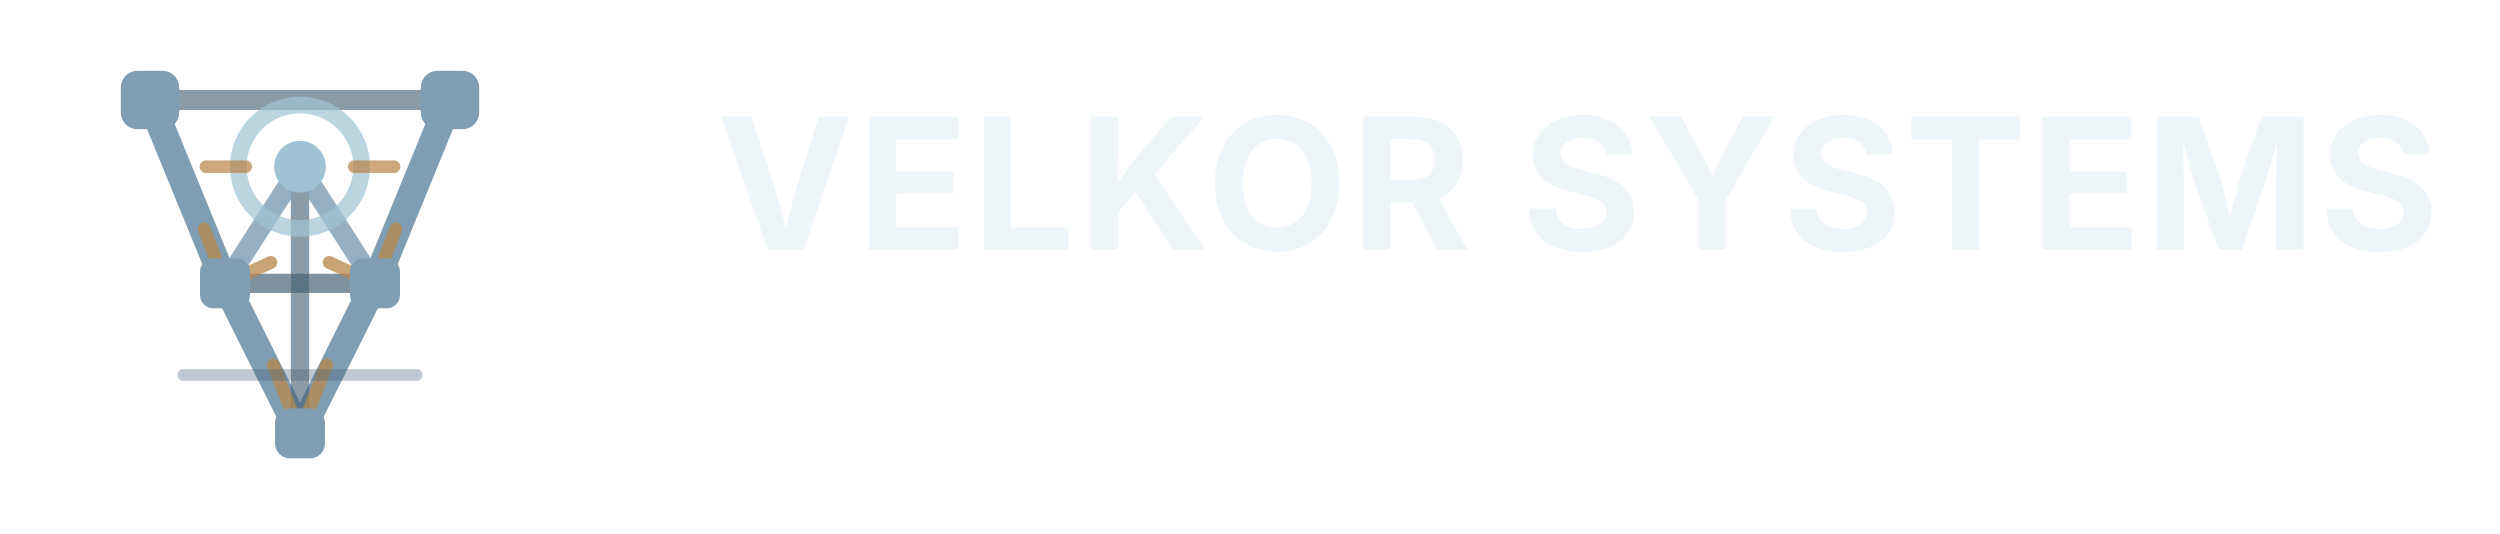
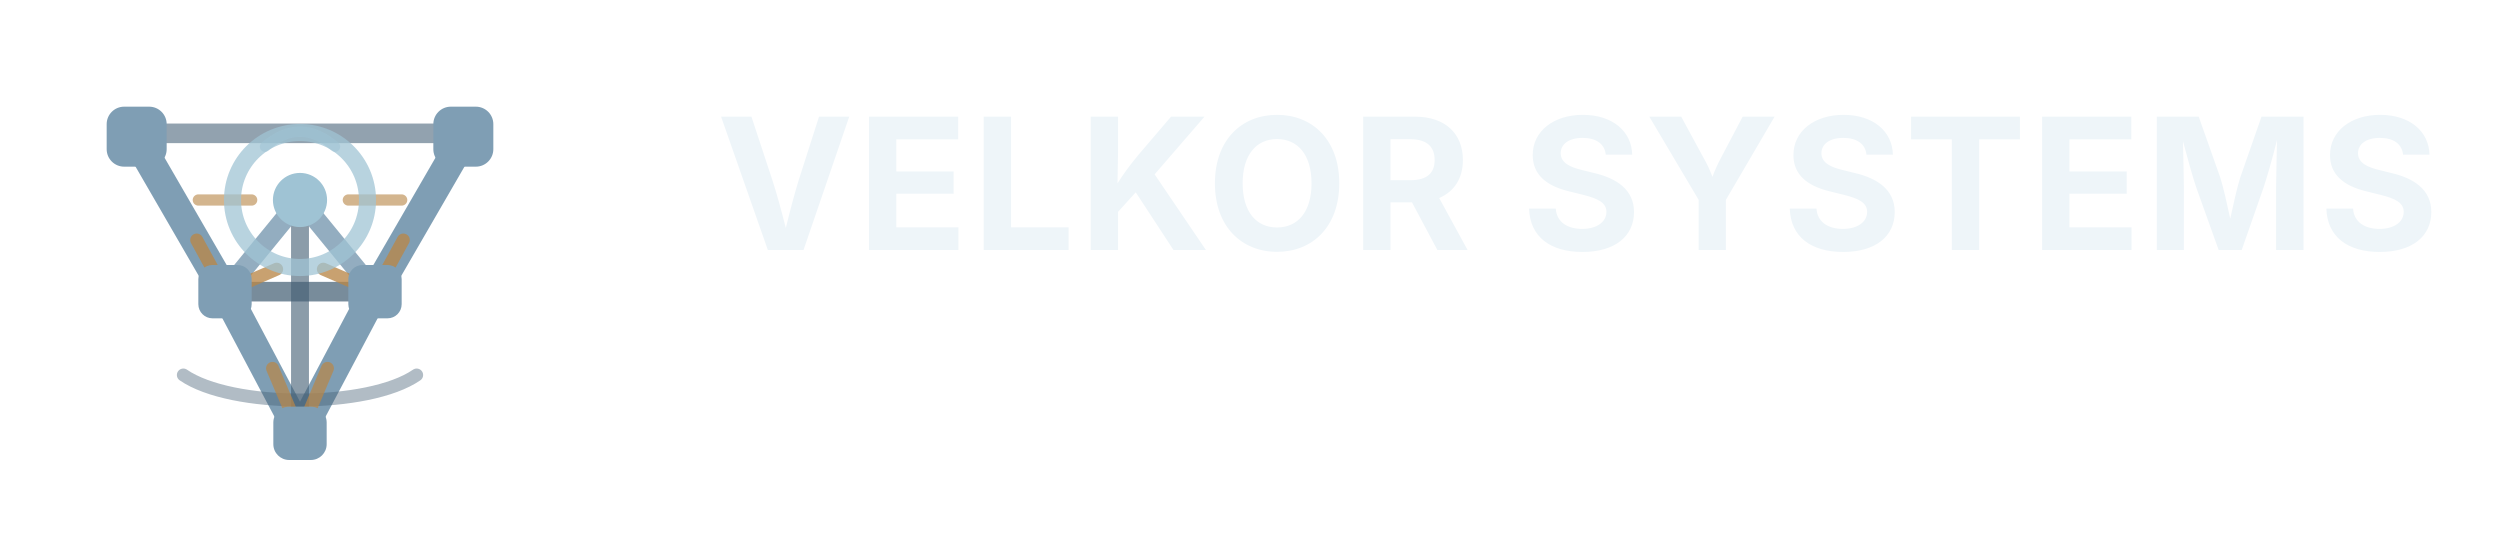
<svg xmlns="http://www.w3.org/2000/svg" viewBox="0 0 300 64" fill="none">
  <g transform="translate(4 0)">
    <g class="velkor-symbol" fill="none" stroke-linecap="round" stroke-linejoin="round">
-       <path d="M14 12H50" stroke="#445f75" stroke-width="2.4" opacity=".62" />
-       <path d="M14 12 23 34 32 52" stroke="#7f9eb4" stroke-width="3.3" />
-       <path d="M50 12 41 34 32 52" stroke="#7f9eb4" stroke-width="3.3" />
-       <path d="M23 34H41" stroke="#445f75" stroke-width="2.3" opacity=".68" />
-       <path d="M32 20V52" stroke="#445f75" stroke-width="2.2" opacity=".62" />
-       <path d="M32 20 23 34M32 20 41 34" stroke="#7f9eb4" stroke-width="2.4" opacity=".82" />
-       <path d="M20.5 27.5 23 34 28.5 31.5" stroke="#b88748" stroke-width="1.55" opacity=".76" />
-       <path d="M43.5 27.5 41 34 35.5 31.5" stroke="#b88748" stroke-width="1.55" opacity=".76" />
-       <path d="M28.8 43.8 32 52 35.2 43.8" stroke="#b88748" stroke-width="1.55" opacity=".72" />
-       <rect x="10.5" y="8.5" width="7" height="7" rx="2" fill="#7f9eb4" stroke="none" />
-       <rect x="46.5" y="8.5" width="7" height="7" rx="2" fill="#7f9eb4" stroke="none" />
-       <rect x="20" y="31" width="6" height="6" rx="1.6" fill="#7f9eb4" stroke="none" />
-       <rect x="38" y="31" width="6" height="6" rx="1.6" fill="#7f9eb4" stroke="none" />
-       <rect x="29" y="49" width="6" height="6" rx="1.8" fill="#7f9eb4" stroke="none" />
-       <circle cx="32" cy="20" r="7.4" stroke="#9fc3d4" stroke-width="2" opacity=".72" />
-       <circle cx="32" cy="20" r="3.1" fill="#9fc3d4" stroke="none" />
-       <path d="M25.5 20h-4.8M43.3 20h-4.8" stroke="#b88748" stroke-width="1.5" opacity=".72" />
-       <path d="M18 45h28" stroke="#445f75" stroke-width="1.4" opacity=".34" />
+       <path d="M12 16H52" stroke="#445f75" stroke-width="2.35" opacity=".58" />
+       <path d="M12 16 23 35 32 52" stroke="#7f9eb4" stroke-width="3.55" />
+       <path d="M52 16 41 35 32 52" stroke="#7f9eb4" stroke-width="3.55" />
+       <path d="M23 35H41" stroke="#445f75" stroke-width="2.35" opacity=".72" />
+       <path d="M32 24V52" stroke="#445f75" stroke-width="2.15" opacity=".62" />
+       <path d="M23 35 32 24 41 35" stroke="#7f9eb4" stroke-width="2.35" opacity=".84" />
+       <path d="M18 45C23.8 49 40.2 49 46 45" stroke="#445f75" stroke-width="1.55" opacity=".42" />
+       <path d="M19.6 28.8 23 35 29.2 32.3" stroke="#b88748" stroke-width="1.55" opacity=".78" />
+       <path d="M44.4 28.8 41 35 34.8 32.3" stroke="#b88748" stroke-width="1.55" opacity=".78" />
+       <path d="M28.7 44.2 32 52 35.3 44.2" stroke="#b88748" stroke-width="1.55" opacity=".72" />
+       <path d="M26.2 24H19.8M44.2 24H37.8" stroke="#b88748" stroke-width="1.35" opacity=".62" />
+       <rect x="8.8" y="12.8" width="7.2" height="7.2" rx="2.1" fill="#7f9eb4" stroke="none" />
+       <rect x="48" y="12.8" width="7.2" height="7.2" rx="2.1" fill="#7f9eb4" stroke="none" />
+       <rect x="19.8" y="31.8" width="6.4" height="6.4" rx="1.7" fill="#7f9eb4" stroke="none" />
+       <rect x="37.8" y="31.8" width="6.4" height="6.4" rx="1.7" fill="#7f9eb4" stroke="none" />
+       <rect x="28.8" y="48.8" width="6.4" height="6.4" rx="1.9" fill="#7f9eb4" stroke="none" />
+       <circle cx="32" cy="24" r="8.1" stroke="#9fc3d4" stroke-width="2.05" opacity=".74" />
+       <circle cx="32" cy="24" r="3.25" fill="#9fc3d4" stroke="none" />
+       <path d="M27.8 17.6C29.2 16.4 30.6 15.8 32 15.8C33.4 15.8 34.8 16.4 36.2 17.6" stroke="#9fc3d4" stroke-width="1.25" opacity=".55" />
    </g>
  </g>
  <text x="86" y="30" fill="#eef5f9" font-family="Inter, Segoe UI, Arial, sans-serif" font-size="22" font-weight="720" letter-spacing=".4">VELKOR SYSTEMS</text>
</svg>
